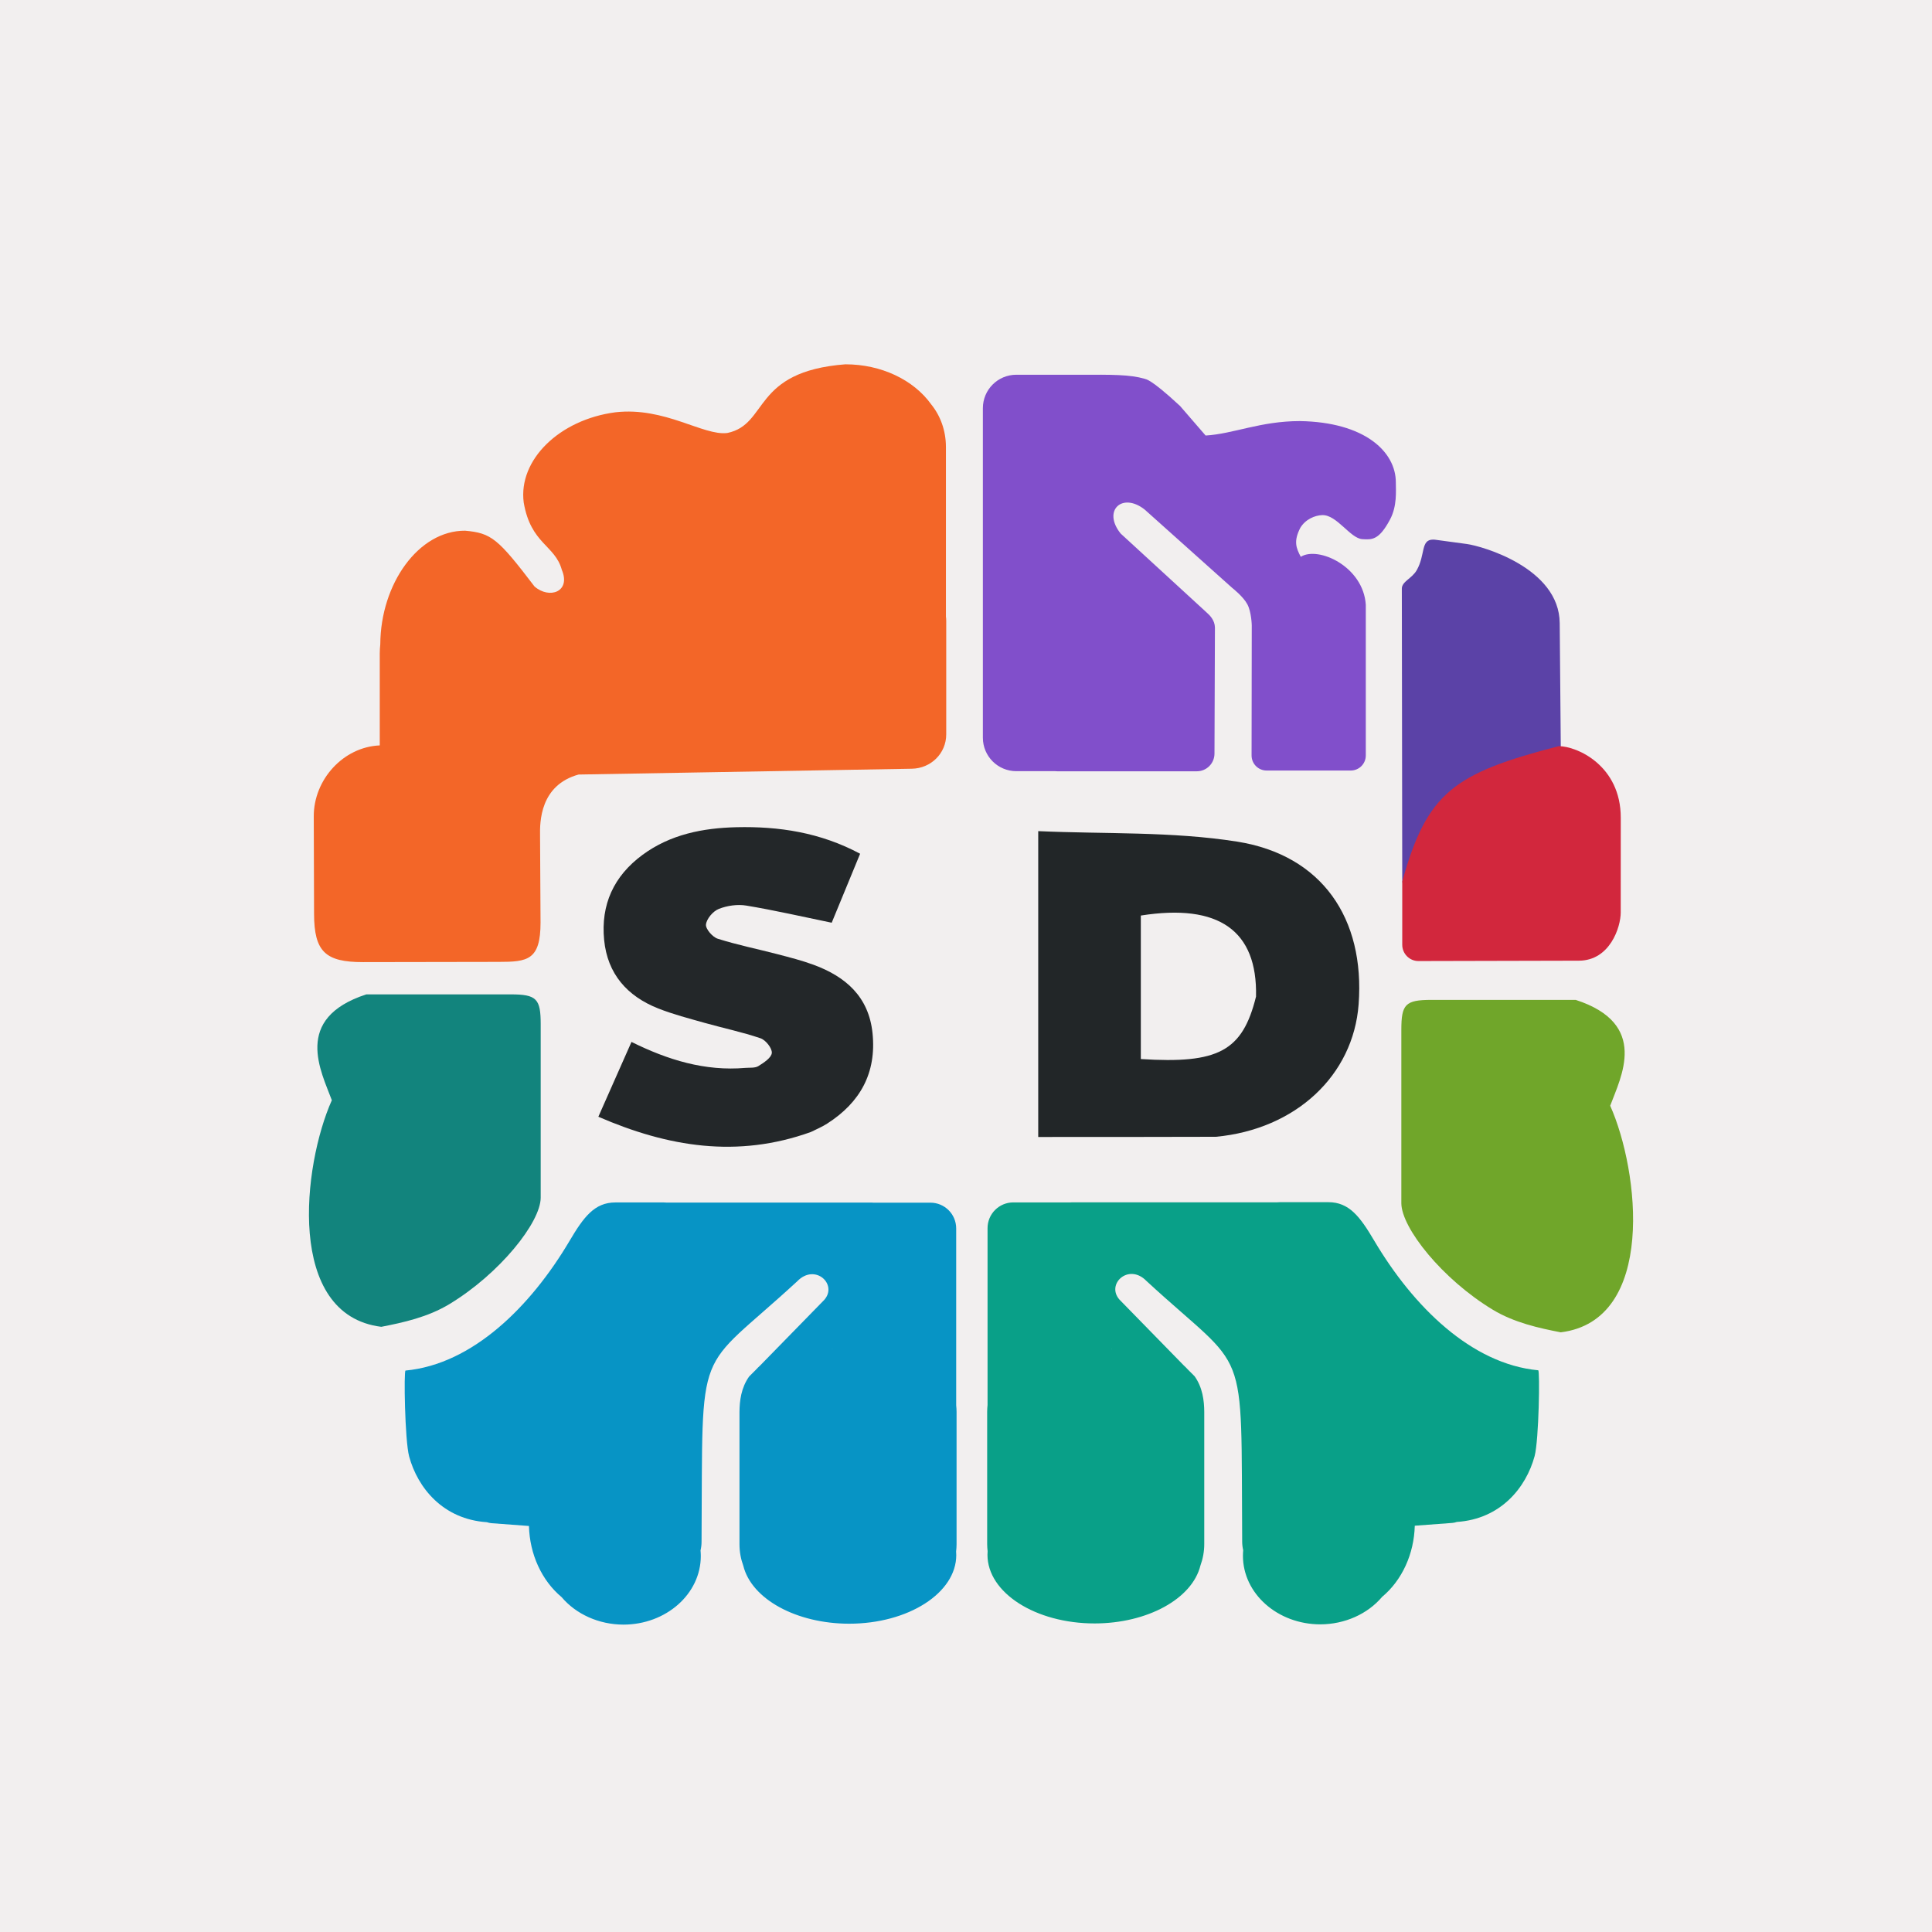
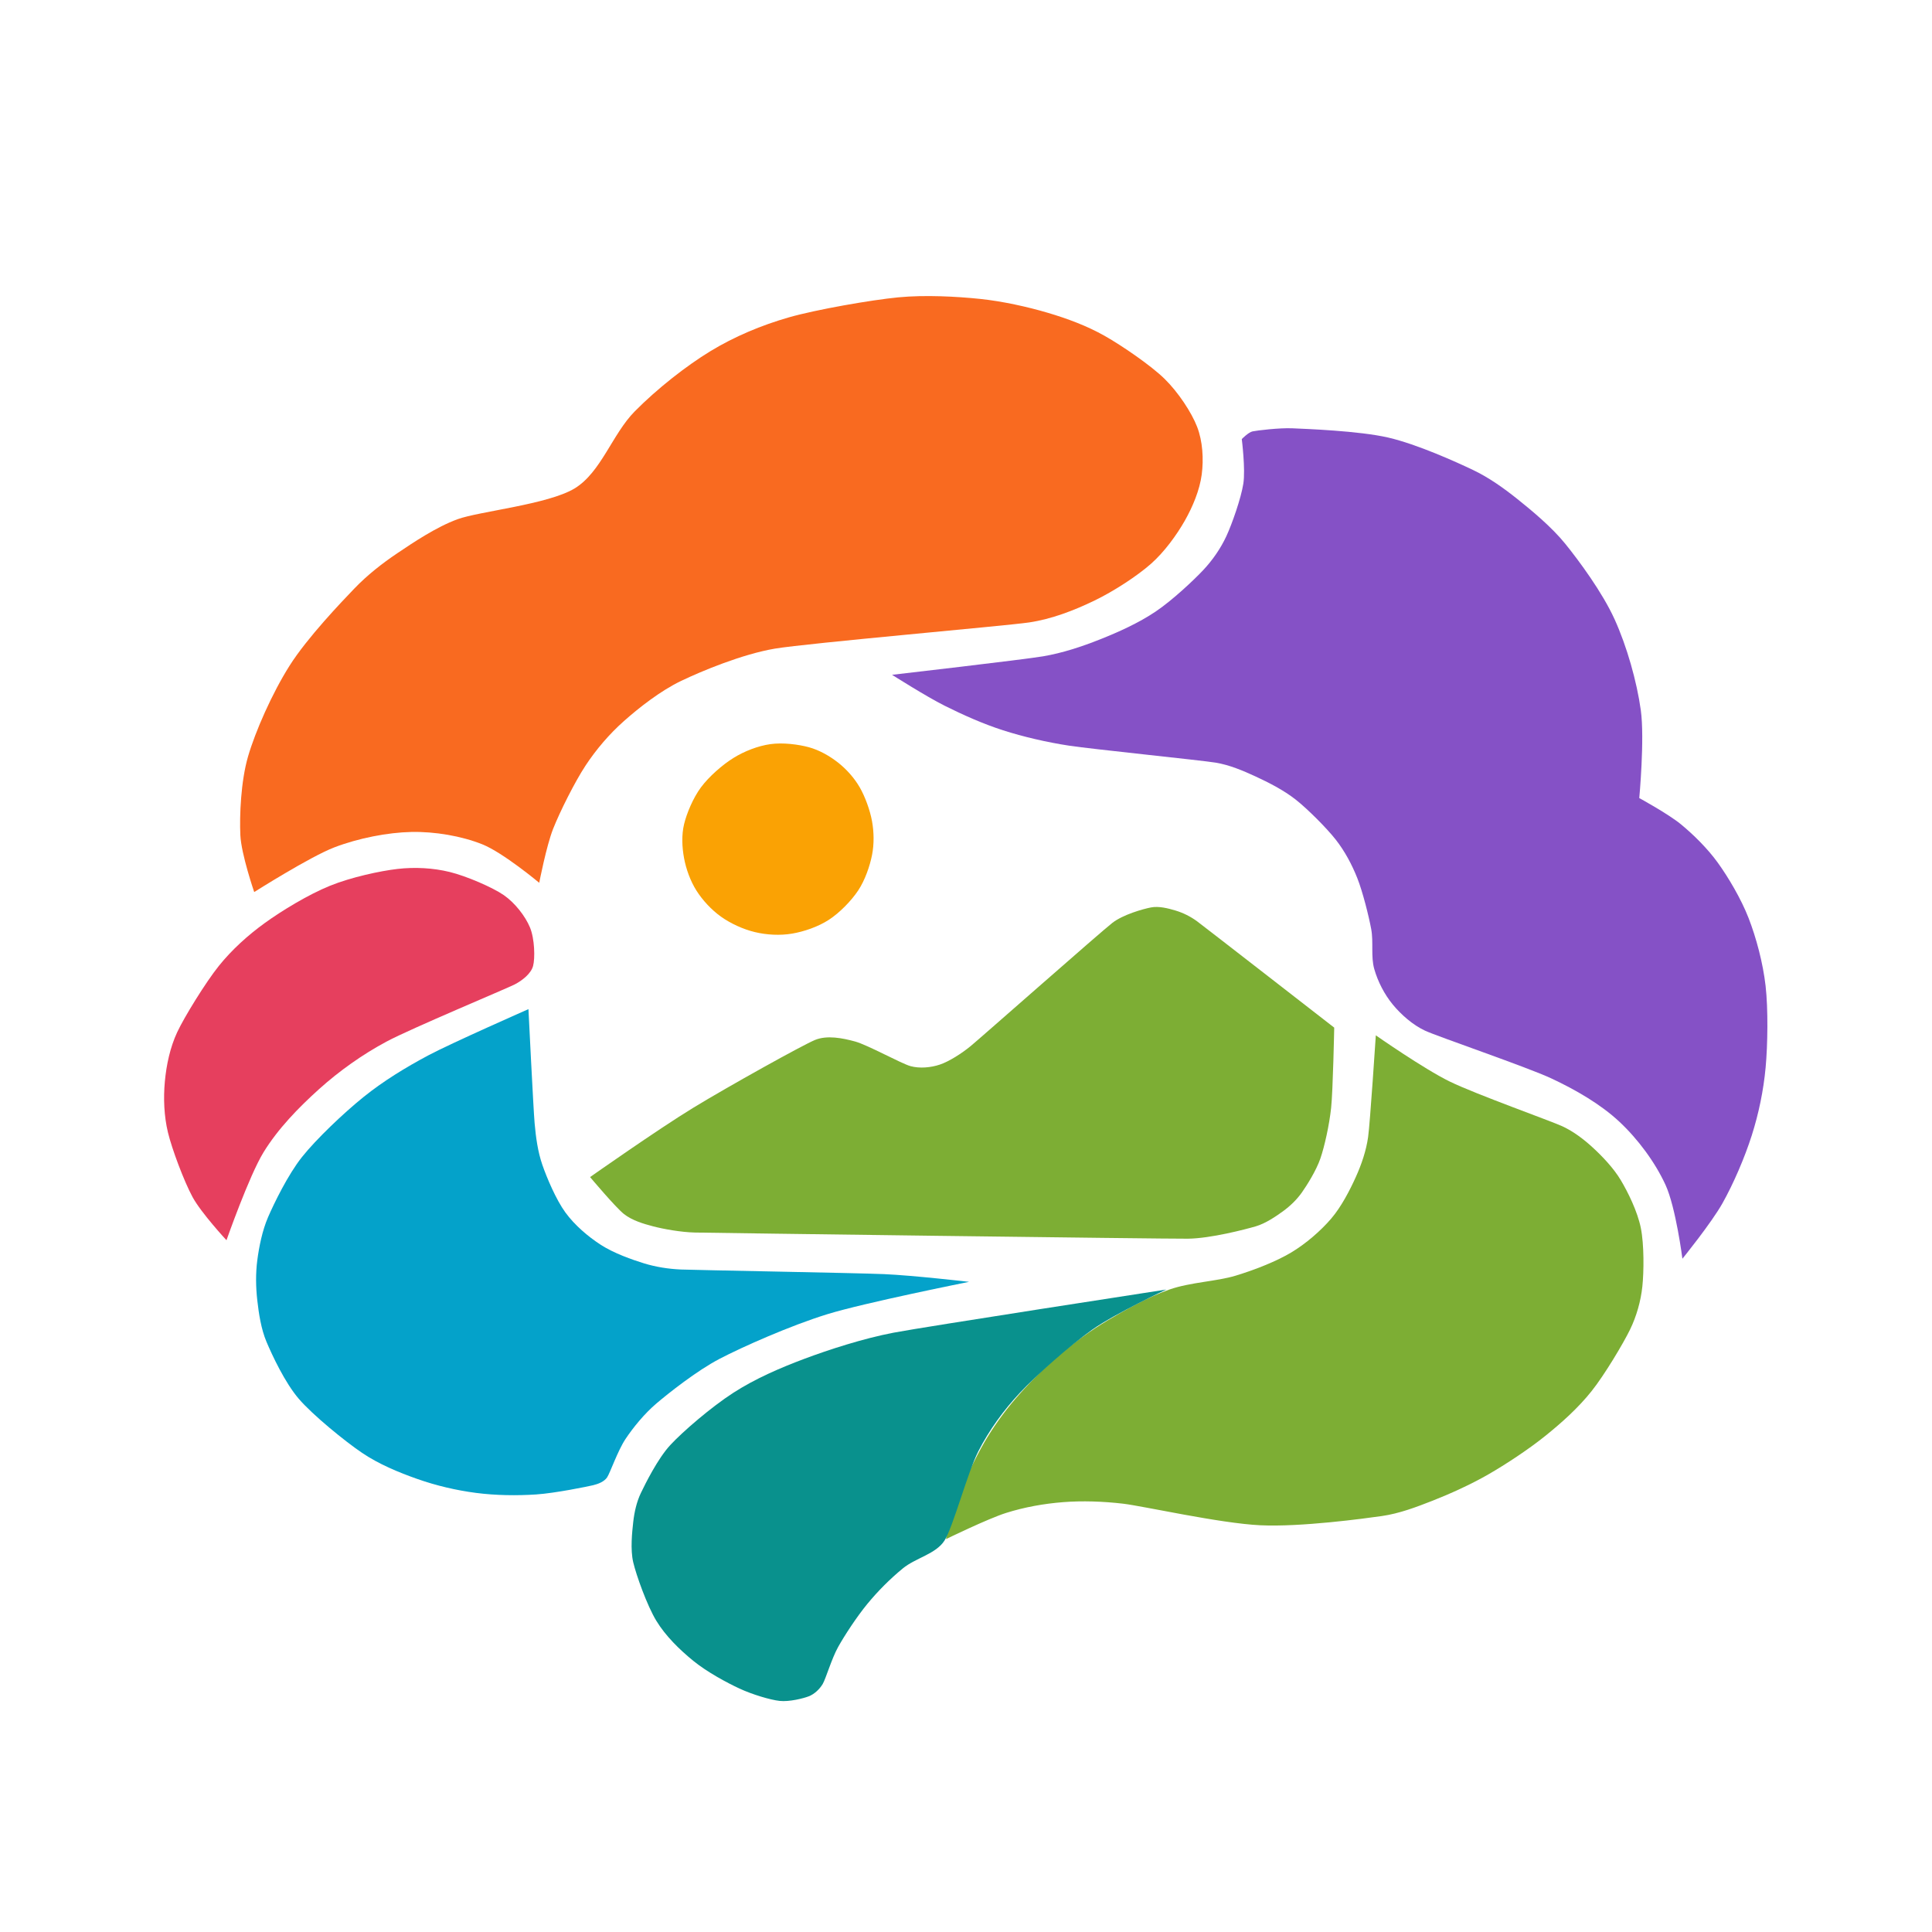
- <svg xmlns="http://www.w3.org/2000/svg" id="vector" width="512" height="512" viewBox="0 0 1043.567 1043.567" version="1.1">
-   <defs id="defs1" />
-   <rect style="fill:#f2efef;fill-opacity:1;stroke-width:6.589" id="rect1" width="1043.567" height="1043.567" x="0" y="0" />
-   <path fill="#0cb996" d="m 214.054,557.167 c 1.223,0.224 2.548,1.08 4.015,2.589 -1.223,-0.224 -2.548,-1.101 -4.015,-2.589 z" stroke="#00000000" id="path_0" style="stroke-width:2.038" />
-   <path fill="#222628" d="m 656.754,614.033 c -32.408,0.102 -63.898,0.102 -95.959,0.102 0,-53.707 0,-108.168 0,-165.197 35.934,1.61 72.194,0.102 107.332,5.646 45.962,7.236 69.197,41.518 65.732,87.888 -2.854,38.38 -33.936,67.526 -77.106,71.562 M 678.441,538.293 c 0.815,-35.669 -20.117,-50.425 -62.227,-43.761 0,25.845 0,51.71 0,77.513 41.824,2.65 54.91,-4.178 62.227,-33.753 z" stroke="#00000000" id="path_2" style="stroke-width:2.038" />
-   <path fill="#232729" d="m 437.952,611.465 c -39.766,14.247 -77.126,8.051 -114.752,-8.255 6.196,-14.003 11.903,-26.904 17.896,-40.418 19.608,9.722 39.704,15.918 61.554,14.023 2.364,-0.183 5.136,0.163 6.971,-0.958 2.915,-1.814 7.032,-4.484 7.276,-7.093 0.224,-2.527 -3.282,-6.971 -6.074,-7.929 -9.865,-3.363 -20.158,-5.503 -30.227,-8.336 -8.418,-2.385 -16.978,-4.586 -25.111,-7.806 -16.713,-6.624 -27.373,-18.629 -29.167,-37.014 -1.855,-19.078 5.218,-34.466 20.668,-45.88 15.103,-11.149 32.754,-14.553 50.854,-14.981 22.869,-0.53 45.228,2.813 66.752,14.329 -5.361,12.983 -10.68,25.906 -15.348,37.259 -16.061,-3.302 -31.001,-6.747 -46.104,-9.254 -4.79,-0.795 -10.354,0 -14.879,1.794 -3.098,1.223 -6.543,5.259 -6.93,8.397 -0.306,2.364 3.526,6.808 6.339,7.704 10.599,3.363 21.585,5.564 32.367,8.377 6.522,1.712 13.106,3.383 19.424,5.707 17.366,6.4 29.819,17.264 31.837,36.953 2.201,21.483 -6.685,37.442 -24.52,48.836 -2.568,1.651 -5.381,2.874 -8.825,4.545 z" stroke="#00000000" id="path_3" style="stroke-width:2.038" />
-   <path fill="#E5EFED00" d="m 720.795,649.335 c -10.211,0.591 -21.096,0.652 -32.897,0.571 10.11,-0.469 21.177,-0.775 32.897,-0.571 z" stroke="#00000000" id="path_5" style="stroke-width:2.038" />
-   <path fill="#12847d" d="m 197.87,537.111 c -39.929,12.983 -24.336,41.743 -18.629,57.172 -15.735,35.22 -24.968,116.015 26.721,122.395 11.781,-2.303 25.09,-5.197 36.729,-12.229 27.251,-16.469 49.284,-44.148 49.366,-57.478 v -93.656 c 0,-13.778 -2.099,-16.204 -16.204,-16.204 z" stroke-width="1.925" id="path_6" />
-   <path fill="#70a62a" d="m 851.118,540.087 c 39.929,12.983 24.336,41.743 18.629,57.172 15.735,35.22 24.968,116.015 -26.721,122.395 -11.781,-2.303 -25.09,-5.197 -36.729,-12.229 -27.251,-16.469 -49.284,-44.148 -49.366,-57.478 v -93.656 c 0,-13.778 2.099,-16.204 16.204,-16.204 z" stroke-width="1.925" id="path_7" />
-   <path fill="#0794c5" d="m 332.413,649.498 c -11.271,0 -17.141,7.827 -24.846,20.892 -20.994,35.445 -52.403,66.527 -88.52,69.911 -0.978,-0.163 -0.387,37.564 1.936,46.349 4.627,17.08 18.385,34.018 42.028,35.567 0.775,0.265 1.59,0.469 2.466,0.53 l 20.239,1.508 c 0.387,15.287 6.91,29.493 17.631,38.42 7.868,9.315 20.219,14.818 33.345,14.859 23.113,0 41.845,-16.591 41.845,-37.055 0,-0.999 -0.061,-2.018 -0.143,-3.017 0.346,-1.488 0.55,-3.017 0.55,-4.627 0.754,-110.736 -4.015,-89.376 51.71,-140.78 9.58,-9.865 22.013,1.692 14.553,10.089 l -34.629,35.445 c -0.815,0.734 -1.59,1.529 -2.344,2.344 l -3.587,3.587 c -4.321,6.054 -5.177,13.146 -5.218,19.22 v 71.419 c 0,4.097 0.754,8.01 2.079,11.638 4.464,17.977 28.678,31.205 57.111,31.246 31.98,0 57.906,-16.591 57.906,-37.075 0,-0.652 -0.041,-1.304 -0.082,-1.957 0.143,-1.264 0.245,-2.548 0.245,-3.873 v -71.419 c 0,-1.223 -0.082,-2.446 -0.204,-3.648 V 663.562 c 0,-7.725 -6.217,-13.941 -13.941,-13.941 h -30.859 c -0.224,0 -0.428,-0.041 -0.652,-0.041 H 360.153 c -0.51,-0.041 -1.019,-0.082 -1.549,-0.082 z m 117.177,79.144 v 0.143 h -0.143 z" stroke-width="1.847" stroke="#00000000" id="path_8" />
-   <path fill="#09a088" d="m 717.493,649.355 c 11.271,0 17.141,7.827 24.846,20.892 20.994,35.445 52.403,66.527 88.52,69.911 0.978,-0.163 0.387,37.564 -1.936,46.349 -4.627,17.08 -18.385,34.018 -42.028,35.567 -0.775,0.265 -1.59,0.469 -2.466,0.53 l -20.239,1.508 c -0.387,15.287 -6.91,29.493 -17.631,38.42 -7.868,9.315 -20.219,14.818 -33.345,14.859 -23.113,0 -41.845,-16.591 -41.845,-37.055 0,-0.999 0.061,-2.018 0.143,-3.017 -0.346,-1.488 -0.55,-3.017 -0.55,-4.627 -0.754,-110.736 4.015,-89.376 -51.71,-140.78 -9.58,-9.865 -22.013,1.692 -14.553,10.089 l 34.629,35.445 c 0.815,0.734 1.59,1.529 2.344,2.344 l 3.587,3.587 c 4.321,6.053 5.177,13.146 5.218,19.22 v 71.419 c 0,4.097 -0.754,8.01 -2.079,11.638 -4.464,17.977 -28.678,31.205 -57.111,31.246 -31.98,0 -57.906,-16.591 -57.906,-37.075 0,-0.652 0.041,-1.304 0.082,-1.957 -0.143,-1.264 -0.245,-2.548 -0.245,-3.873 v -71.419 c 0,-1.223 0.082,-2.446 0.204,-3.648 v -95.511 c 0,-7.725 6.217,-13.941 13.941,-13.941 h 30.859 c 0.224,0 0.428,-0.041 0.652,-0.041 h 110.879 c 0.51,-0.041 1.019,-0.082 1.549,-0.082 z M 600.316,728.479 v 0.143 h 0.143 z" stroke-width="1.847" id="path_9" />
-   <path fill="#5b42a7" d="m 774.033,291.465 c -6.726,0.02 -4.056,8.112 -8.744,16.448 -2.568,4.566 -8.092,6.155 -8.092,10.028 l 0.224,156.82 c 0,2.12 0.448,4.117 1.243,5.931 13.106,-44.025 28.555,-54.074 83.057,-68.199 0.387,0 0.836,0.041 1.284,0.082 0.061,-1.141 0.122,-2.099 0.102,-2.67 l -0.632,-73.355 C 842.211,306.69 800.428,294.95 792.357,293.85 l -16.856,-2.283 c -0.53,-0.082 -1.039,-0.102 -1.488,-0.102 z" stroke-width="2.446" id="path_10" />
-   <path fill="#d2273d" d="m 841.926,403.037 c 9.885,0 33.529,10.436 33.529,38.645 l -0.02,51.159 c 0,7.949 -5.829,26.028 -22.604,26.069 l -86.604,0.204 c -4.871,0.02 -8.805,-3.934 -8.805,-8.805 v -34.201 c 13.452,-48.285 28.005,-58.415 84.504,-73.07 z" stroke-width="2.107" id="path_11" />
-   <path fill="#814fcb" d="m 548.994,202.415 c -10.028,0 -18.099,8.071 -18.099,18.099 v 177.936 c 0,10.028 8.071,18.099 18.099,18.099 h 21.075 c 0.326,0.041 0.652,0.061 0.978,0.061 h 75.414 c 5.279,0 9.518,-4.26 9.539,-9.539 l 0.245,-68.117 c -0.082,-3.893 -2.711,-6.563 -4.362,-8.01 l -46.573,-42.762 c -9.967,-12.413 0.876,-22.482 12.963,-12.963 l 47.368,42.395 c 0,0 5.89,4.586 8.112,8.785 2.242,4.178 2.385,11.434 2.385,11.434 l -0.102,70.217 c 0,4.525 3.628,8.153 8.153,8.153 h 45.391 c 4.525,0 8.153,-3.628 8.153,-8.153 v -81.386 c -1.325,-20.749 -25.783,-31.817 -35.118,-25.906 -2.589,-4.831 -3.934,-8.499 -0.245,-15.674 2.772,-4.627 7.949,-6.747 11.883,-6.848 7.827,-0.204 15.062,12.535 21.564,12.983 5.361,0.367 9.07,0.489 14.981,-10.558 3.934,-7.358 3.159,-15.49 3.159,-20.097 0,-16.632 -16.876,-32.571 -51.852,-33.121 -21.34,0.02 -35.913,6.93 -50.894,7.806 l -13.839,-16 c -16.876,-15.633 -18.507,-14.206 -19.017,-14.634 -8.173,-2.344 -17.488,-2.262 -35.424,-2.181 z" stroke-width="2.236" id="path_12" />
-   <path fill="#f36628" d="m 456.764,196.769 c -50.792,3.852 -41.437,32.489 -63.939,37.116 -13.024,1.61 -33.753,-14.247 -60.413,-11.19 -30.349,3.975 -52.525,25.783 -49.529,48.713 3.791,22.441 16.938,22.991 20.586,36.403 5.014,11.822 -6.665,16 -14.757,8.968 -19.771,-25.926 -23.256,-28.82 -37.462,-30.125 -25.233,-0.143 -45.676,28.759 -45.839,61.391 -0.163,1.59 -0.285,3.2 -0.285,4.851 v 49.732 c -19.71,0.836 -35.71,18.466 -35.648,38.359 l 0.163,52.688 c 0.061,20.362 6.115,26.028 26.476,26.008 l 73.396,-0.122 c 15.389,-0.02 22.461,-0.897 22.461,-21.259 l -0.265,-46.777 c -0.143,-7.562 -0.041,-27.394 20.81,-33.162 l 180.036,-3.139 c 10.273,-0.183 18.548,-8.275 18.548,-18.548 v -61.289 c 0,-0.815 -0.061,-1.61 -0.163,-2.405 v -91.557 c 0,-8.866 -3.017,-16.917 -7.929,-22.971 -9.58,-13.411 -27.19,-21.666 -46.268,-21.666 z" stroke-width="2.443" id="path_13" />
+ <svg xmlns="http://www.w3.org/2000/svg" width="1254" height="1254" viewBox="0 0 1254 1254">
+   <path id="orange-0" fill="#F96A20" d="M583.00,193.00 C600.50,191.31 621.17,192.47 636.00,194.00 C650.83,195.53 667.29,199.24 680.00,203.00 C692.71,206.76 705.50,211.49 717.00,218.00 C728.50,224.51 747.24,237.38 756.00,246.00 C764.76,254.62 773.37,267.62 777.00,277.00 C780.63,286.38 781.32,297.96 780.00,308.00 C778.68,318.04 774.20,328.86 769.00,338.00 C763.80,347.14 755.79,358.26 747.00,366.00 C738.21,373.74 723.14,383.68 710.00,390.00 C696.86,396.32 682.54,401.82 668.00,404.00 C653.46,406.18 524.10,417.45 503.00,421.00 C481.90,424.55 455.46,435.54 442.00,442.00 C428.54,448.46 414.48,459.59 405.00,468.00 C395.52,476.41 386.96,486.41 380.00,497.00 C373.04,507.59 363.40,526.86 359.00,538.00 C354.60,549.14 350.00,573.00 350.00,573.00 C350.00,573.00 326.52,553.38 313.00,548.00 C299.48,542.62 282.30,539.68 267.00,540.00 C251.70,540.32 232.69,544.00 217.00,550.00 C201.31,556.00 165.00,579.00 165.00,579.00 C165.00,579.00 156.57,554.50 156.00,542.00 C155.43,529.50 156.29,507.18 161.00,491.00 C165.71,474.82 176.54,450.11 188.00,432.00 C199.46,413.89 221.67,390.68 230.00,382.00 C238.33,373.32 248.01,365.71 258.00,359.00 C267.99,352.29 283.09,342.08 297.00,337.00 C310.91,331.92 355.88,327.42 373.00,317.00 C390.12,306.58 397.42,281.74 412.00,267.00 C426.58,252.26 445.33,237.56 461.00,228.00 C476.67,218.44 494.32,211.07 512.00,206.00 C529.68,200.93 565.50,194.69 583.00,193.00 Z" />
+   <path id="sun-0" fill="#FAA204" d="M500.00,483.00 C508.08,481.85 518.24,483.16 525.00,485.00 C531.76,486.84 538.53,490.69 544.00,495.00 C549.47,499.31 554.51,504.97 558.00,511.00 C561.49,517.03 564.71,525.89 566.00,533.00 C567.29,540.11 567.41,547.93 566.00,555.00 C564.59,562.07 561.47,571.29 557.00,578.00 C552.53,584.71 545.00,592.44 538.00,597.00 C531.00,601.56 521.74,604.71 514.00,606.00 C506.26,607.29 497.64,606.83 490.00,605.00 C482.36,603.17 474.22,599.42 468.00,595.00 C461.78,590.58 455.92,584.21 452.00,578.00 C448.08,571.79 445.32,564.09 444.00,557.00 C442.68,549.91 442.33,541.97 444.00,535.00 C445.67,528.03 449.85,517.92 455.00,511.00 C460.15,504.08 468.87,496.43 476.00,492.00 C483.13,487.57 491.92,484.15 500.00,483.00 Z" />
+   <path id="green-0" fill="#7DAE34" d="M747.00,589.00 C752.12,588.00 758.07,589.52 763.00,591.00 C767.93,592.48 772.81,594.91 777.00,598.00 C781.19,601.09 866.00,667.00 866.00,667.00 C866.00,667.00 865.18,707.86 864.00,719.00 C862.82,730.14 859.70,744.19 857.00,752.00 C854.30,759.81 848.23,769.42 845.00,774.00 C841.77,778.58 837.52,782.69 833.00,786.00 C828.48,789.31 821.52,794.11 815.00,796.00 C808.48,797.89 785.88,803.84 771.00,804.00 C756.12,804.16 460.09,800.21 451.00,800.00 C441.91,799.79 430.60,797.72 424.00,796.00 C417.40,794.28 410.30,792.14 405.00,788.00 C399.70,783.86 383.00,764.00 383.00,764.00 C383.00,764.00 427.05,732.99 450.00,719.00 C472.95,705.01 521.18,678.20 529.00,675.00 C536.82,671.80 546.78,673.75 555.00,676.00 C563.22,678.25 585.03,690.37 591.00,692.00 C596.97,693.63 604.16,692.95 610.00,691.00 C615.84,689.05 624.00,683.92 630.00,679.00 C636.00,674.08 714.94,604.43 722.00,599.00 C729.06,593.57 741.88,590.00 747.00,589.00 Z" />
+   <path id="green-1" fill="#7DAE34" d="M893.00,672.00 C893.00,672.00 924.11,693.76 941.00,702.00 C957.89,710.24 1006.65,727.60 1014.00,731.00 C1021.35,734.40 1028.06,739.53 1034.00,745.00 C1039.94,750.47 1047.34,758.18 1052.00,766.00 C1056.66,773.82 1062.81,786.21 1065.00,797.00 C1067.19,807.79 1067.01,825.46 1066.00,835.00 C1064.99,844.54 1062.20,854.35 1058.00,863.00 C1053.80,871.65 1041.61,892.20 1033.00,903.00 C1024.39,913.80 1013.79,923.31 1003.00,932.00 C992.21,940.69 977.47,950.40 966.00,957.00 C954.53,963.60 940.67,969.82 930.00,974.00 C919.33,978.18 908.32,982.38 897.00,984.00 C885.68,985.62 844.20,991.25 818.00,990.00 C791.80,988.75 741.89,977.51 729.00,976.00 C716.11,974.49 702.44,974.02 690.00,975.00 C677.56,975.98 664.89,978.24 653.00,982.00 C641.11,985.76 614.00,999.00 614.00,999.00 C614.00,999.00 617.70,981.31 621.00,973.00 C624.30,964.69 633.23,945.87 639.00,936.00 C644.77,926.13 651.56,916.68 659.00,908.00 C666.44,899.32 677.02,888.48 687.00,880.00 C696.98,871.52 707.76,863.71 719.00,857.00 C730.24,850.29 745.29,841.79 759.00,837.00 C772.71,832.21 789.62,831.76 802.00,828.00 C814.38,824.24 828.37,818.75 838.00,813.00 C847.63,807.25 857.29,798.83 864.00,791.00 C870.71,783.17 876.29,772.20 880.00,764.00 C883.71,755.80 886.74,746.93 888.00,738.00 C889.26,729.07 893.00,672.00 893.00,672.00 Z" />
+   <path id="teal-0" fill="#09918D" d="M757.00,837.00 C757.00,837.00 723.78,852.58 709.00,863.00 C694.22,873.42 672.55,892.74 662.00,904.00 C651.45,915.26 642.01,928.27 635.00,942.00 C627.99,955.73 618.61,991.30 613.00,1000.00 C607.39,1008.70 594.32,1011.17 586.00,1018.00 C577.68,1024.83 569.86,1032.67 563.00,1041.00 C556.14,1049.33 548.20,1061.47 544.00,1069.00 C539.80,1076.53 536.00,1089.62 534.00,1093.00 C532.00,1096.38 528.59,1099.59 525.00,1101.00 C521.41,1102.41 512.21,1104.69 506.00,1104.00 C499.79,1103.31 488.17,1099.79 480.00,1096.00 C471.83,1092.21 458.95,1085.29 450.00,1078.00 C441.05,1070.71 432.03,1061.90 426.00,1052.00 C419.97,1042.10 412.94,1022.30 411.00,1014.00 C409.06,1005.70 410.28,994.46 411.00,988.00 C411.72,981.54 413.19,974.85 416.00,969.00 C418.81,963.15 426.89,946.79 435.00,938.00 C443.11,929.21 461.82,913.13 476.00,904.00 C490.18,894.87 506.14,887.95 522.00,882.00 C537.86,876.05 560.24,868.78 580.00,865.00 C599.76,861.22 757.00,837.00 757.00,837.00 Z" />
+   <path id="cyan-0" fill="#04A2CA" d="M343.00,655.00 C343.00,655.00 346.19,719.90 347.00,729.00 C347.81,738.10 349.04,747.42 352.00,756.00 C354.96,764.58 360.98,778.77 367.00,787.00 C373.02,795.23 381.59,802.56 390.00,808.00 C398.41,813.44 410.30,817.63 418.00,820.00 C425.70,822.37 433.91,823.64 442.00,824.00 C450.09,824.36 555.62,826.21 574.00,827.00 C592.38,827.79 629.00,832.00 629.00,832.00 C629.00,832.00 561.05,845.58 537.00,853.00 C512.95,860.42 481.75,874.29 467.00,882.00 C452.25,889.71 433.68,904.45 426.00,911.00 C418.32,917.55 411.08,926.38 406.00,934.00 C400.92,941.62 395.90,956.29 394.00,959.00 C392.10,961.71 388.30,963.21 385.00,964.00 C381.70,964.79 360.41,969.18 348.00,970.00 C335.59,970.82 321.83,970.67 309.00,969.00 C296.17,967.33 283.21,964.29 271.00,960.00 C258.79,955.71 245.90,950.36 235.00,943.00 C224.10,935.64 203.12,918.59 194.00,908.00 C184.88,897.41 176.55,879.40 173.00,871.00 C169.45,862.60 167.97,852.56 167.00,844.00 C166.03,835.44 165.89,826.53 167.00,818.00 C168.11,809.47 170.21,798.75 174.00,790.00 C177.79,781.25 186.81,762.57 196.00,751.00 C205.19,739.43 223.10,722.38 236.00,712.00 C248.90,701.62 263.35,692.81 278.00,685.00 C292.65,677.19 343.00,655.00 343.00,655.00 Z" />
+   <path id="purple-0" fill="#8551C6" d="M839.00,278.00 C847.66,278.39 882.05,279.63 901.00,284.00 C919.95,288.37 945.62,300.06 956.00,305.00 C966.38,309.94 976.01,316.81 985.00,324.00 C993.99,331.19 1007.17,342.07 1016.00,353.00 C1024.83,363.93 1040.03,384.43 1048.00,402.00 C1055.97,419.57 1062.43,442.38 1065.00,461.00 C1067.57,479.62 1064.00,518.00 1064.00,518.00 C1064.00,518.00 1082.85,528.29 1091.00,535.00 C1099.15,541.71 1108.30,550.71 1115.00,560.00 C1121.70,569.29 1130.08,583.31 1135.00,596.00 C1139.92,608.69 1144.31,625.09 1146.00,640.00 C1147.69,654.91 1147.38,678.17 1146.00,693.00 C1144.62,707.83 1141.52,722.81 1137.00,737.00 C1132.48,751.19 1125.21,768.17 1118.00,781.00 C1110.79,793.83 1092.00,817.00 1092.00,817.00 C1092.00,817.00 1087.73,783.60 1081.00,769.00 C1074.27,754.40 1063.17,739.35 1051.00,728.00 C1038.83,716.65 1022.67,707.34 1007.00,700.00 C991.33,692.66 933.09,672.77 925.00,669.00 C916.91,665.23 909.39,658.53 904.00,652.00 C898.61,645.47 894.33,637.15 892.00,629.00 C889.67,620.85 891.59,611.51 890.00,603.00 C888.41,594.49 884.49,578.81 881.00,570.00 C877.51,561.19 872.84,552.45 867.00,545.00 C861.16,537.55 848.79,525.14 841.00,519.00 C833.21,512.86 823.29,507.83 815.00,504.00 C806.71,500.17 798.01,496.49 789.00,495.00 C779.99,493.51 708.53,486.21 694.00,484.00 C679.47,481.79 664.04,478.19 651.00,474.00 C637.96,469.81 624.73,463.87 613.00,458.00 C601.27,452.13 579.00,438.00 579.00,438.00 C579.00,438.00 664.35,428.15 677.00,426.00 C689.65,423.85 702.09,419.73 714.00,415.00 C725.91,410.27 738.95,404.42 750.00,397.00 C761.05,389.58 774.97,376.42 781.00,370.00 C787.03,363.58 792.30,355.97 796.00,348.00 C799.70,340.03 805.51,323.41 807.00,314.00 C808.49,304.59 806.00,285.00 806.00,285.00 C806.00,285.00 810.27,280.58 813.00,280.00 C815.73,279.42 830.34,277.61 839.00,278.00 Z" />
+   <path id="pink-0" fill="#E63F5E" d="M258.00,564.00 C269.15,562.71 281.14,563.32 292.00,566.00 C302.86,568.68 319.81,576.02 327.00,581.00 C334.19,585.98 340.95,594.62 344.00,602.00 C347.05,609.38 347.35,622.02 346.00,627.00 C344.65,631.98 338.98,636.43 334.00,639.00 C329.02,641.57 266.75,667.57 251.00,676.00 C235.25,684.43 220.24,695.08 207.00,707.00 C193.76,718.92 180.37,732.69 171.00,748.00 C161.63,763.31 147.00,805.00 147.00,805.00 C147.00,805.00 130.60,787.31 125.00,777.00 C119.40,766.69 111.54,745.60 109.00,735.00 C106.46,724.40 106.00,712.82 107.00,702.00 C108.00,691.18 110.41,679.85 115.00,670.00 C119.59,660.15 133.51,637.58 142.00,627.00 C150.49,616.42 160.98,606.96 172.00,599.00 C183.02,591.04 200.13,580.65 214.00,575.00 C227.87,569.35 246.85,565.29 258.00,564.00 Z" />
</svg>
